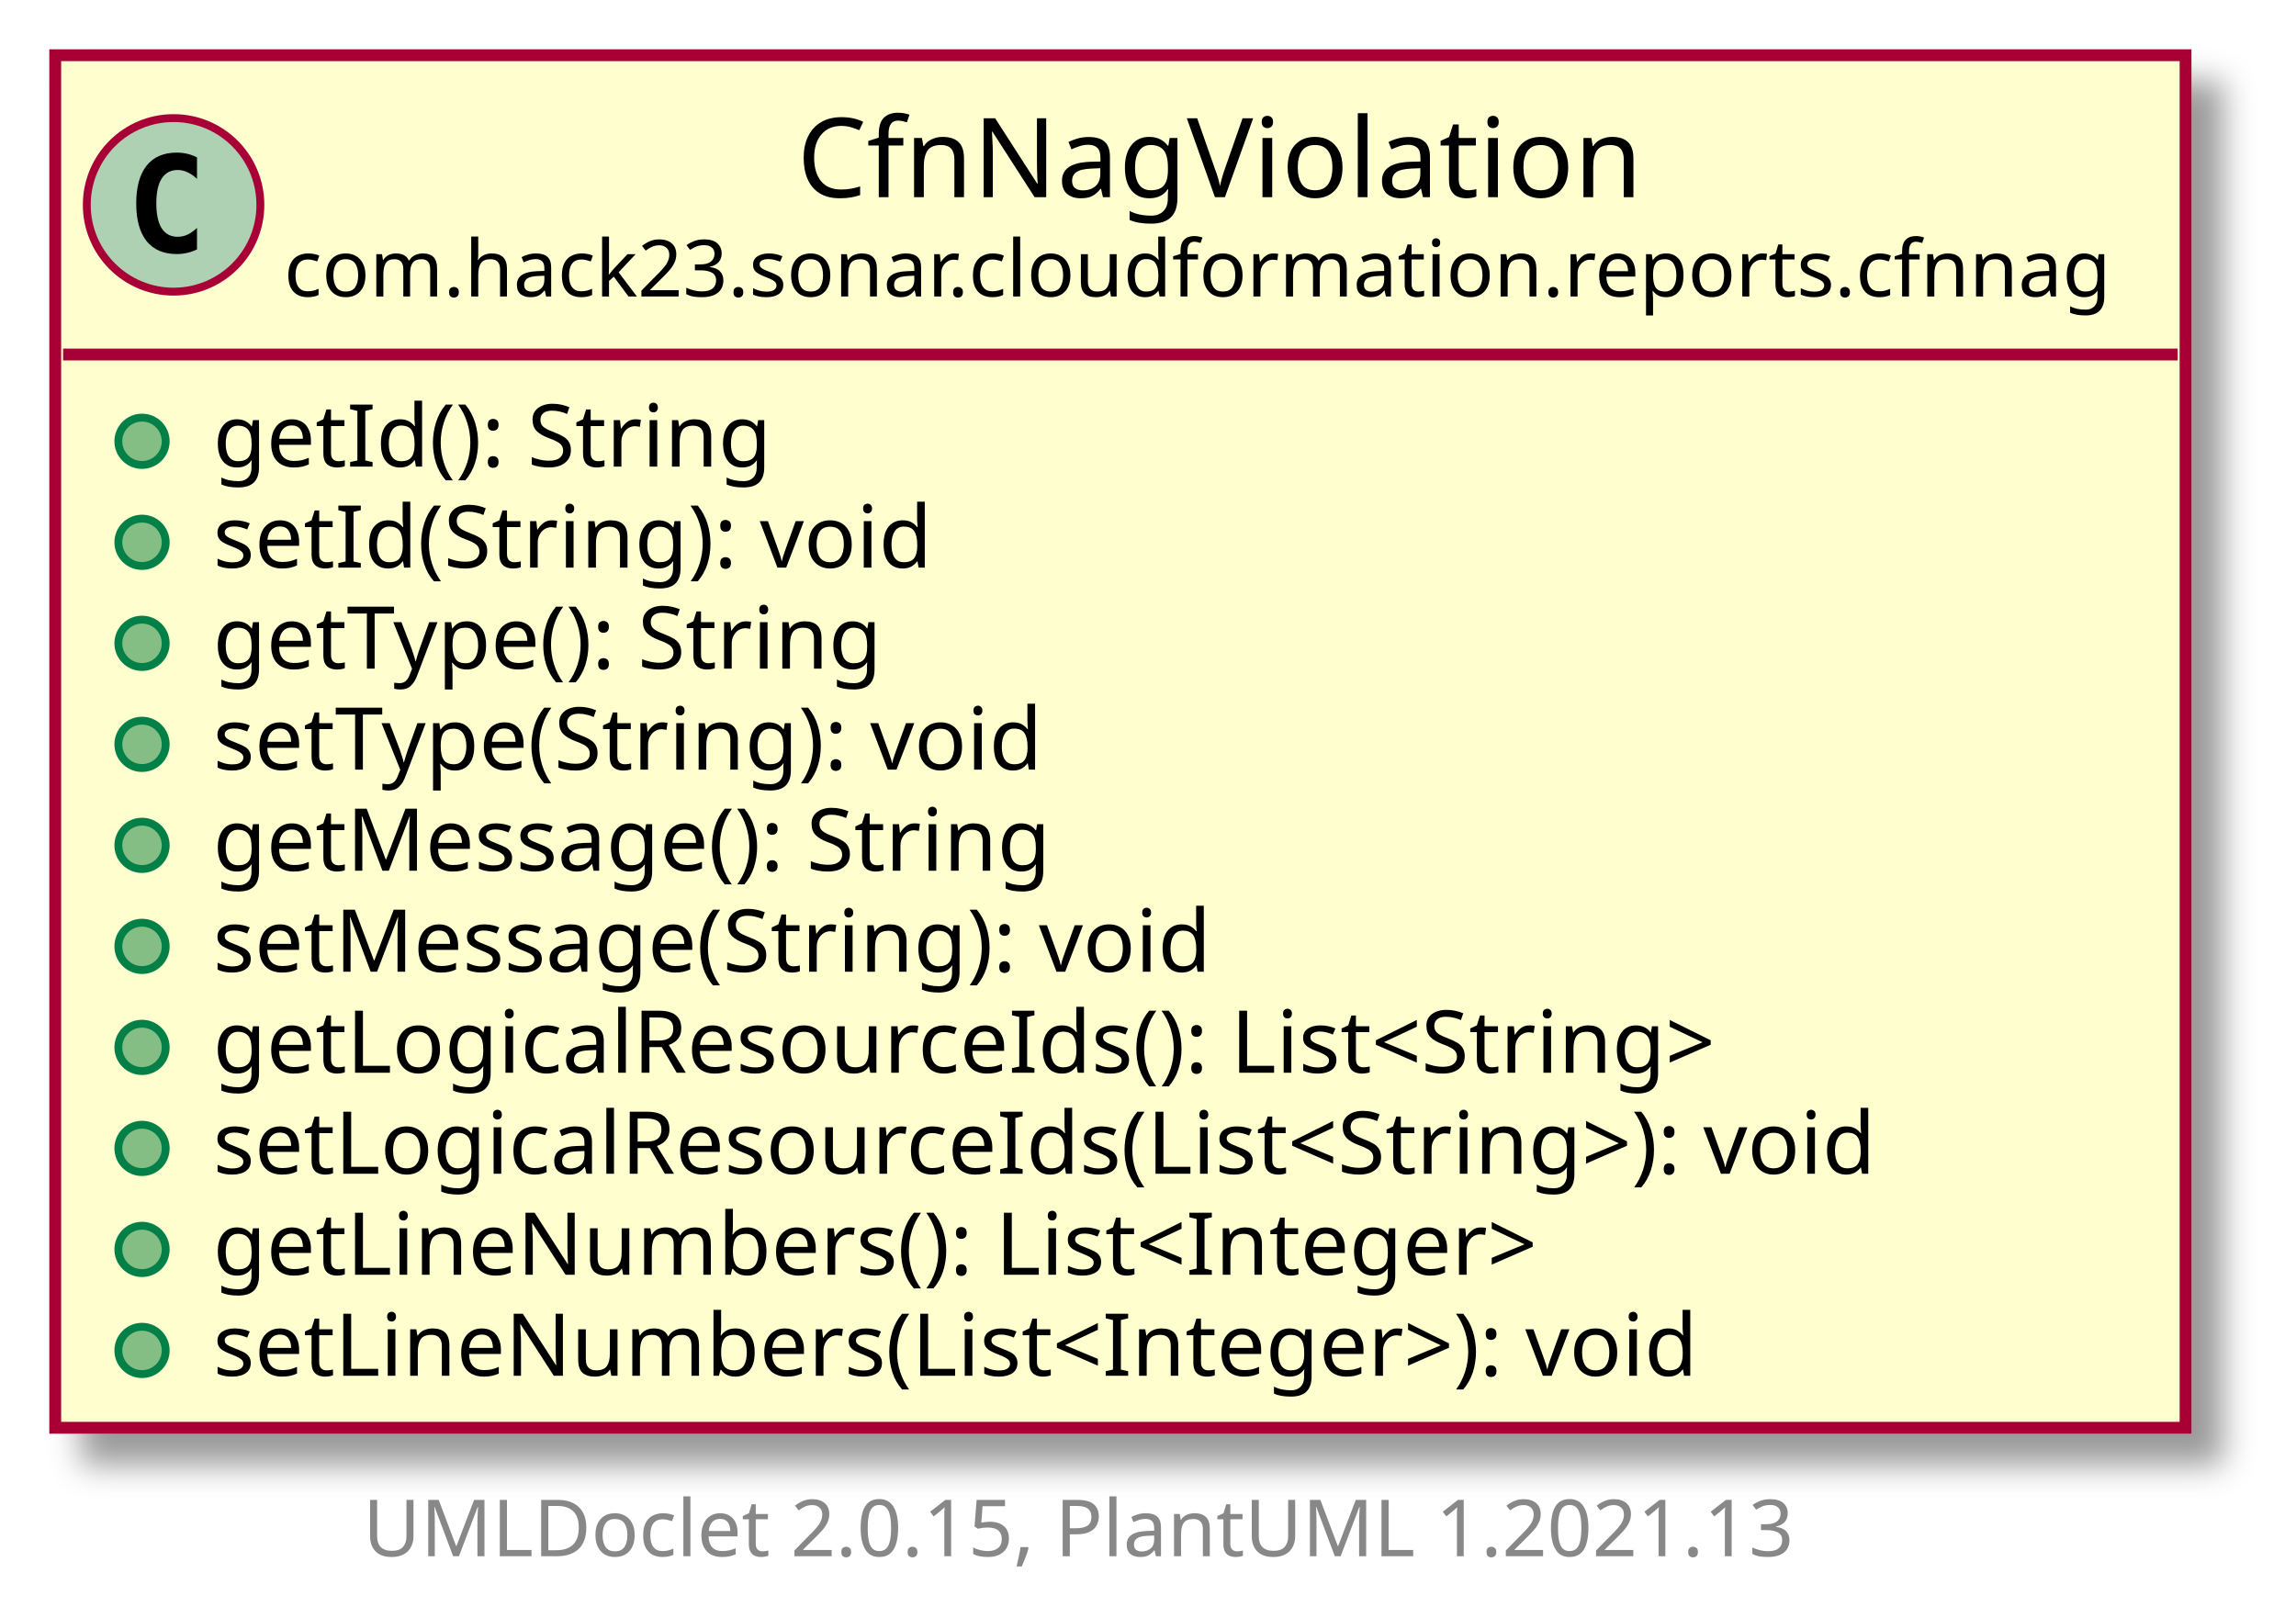
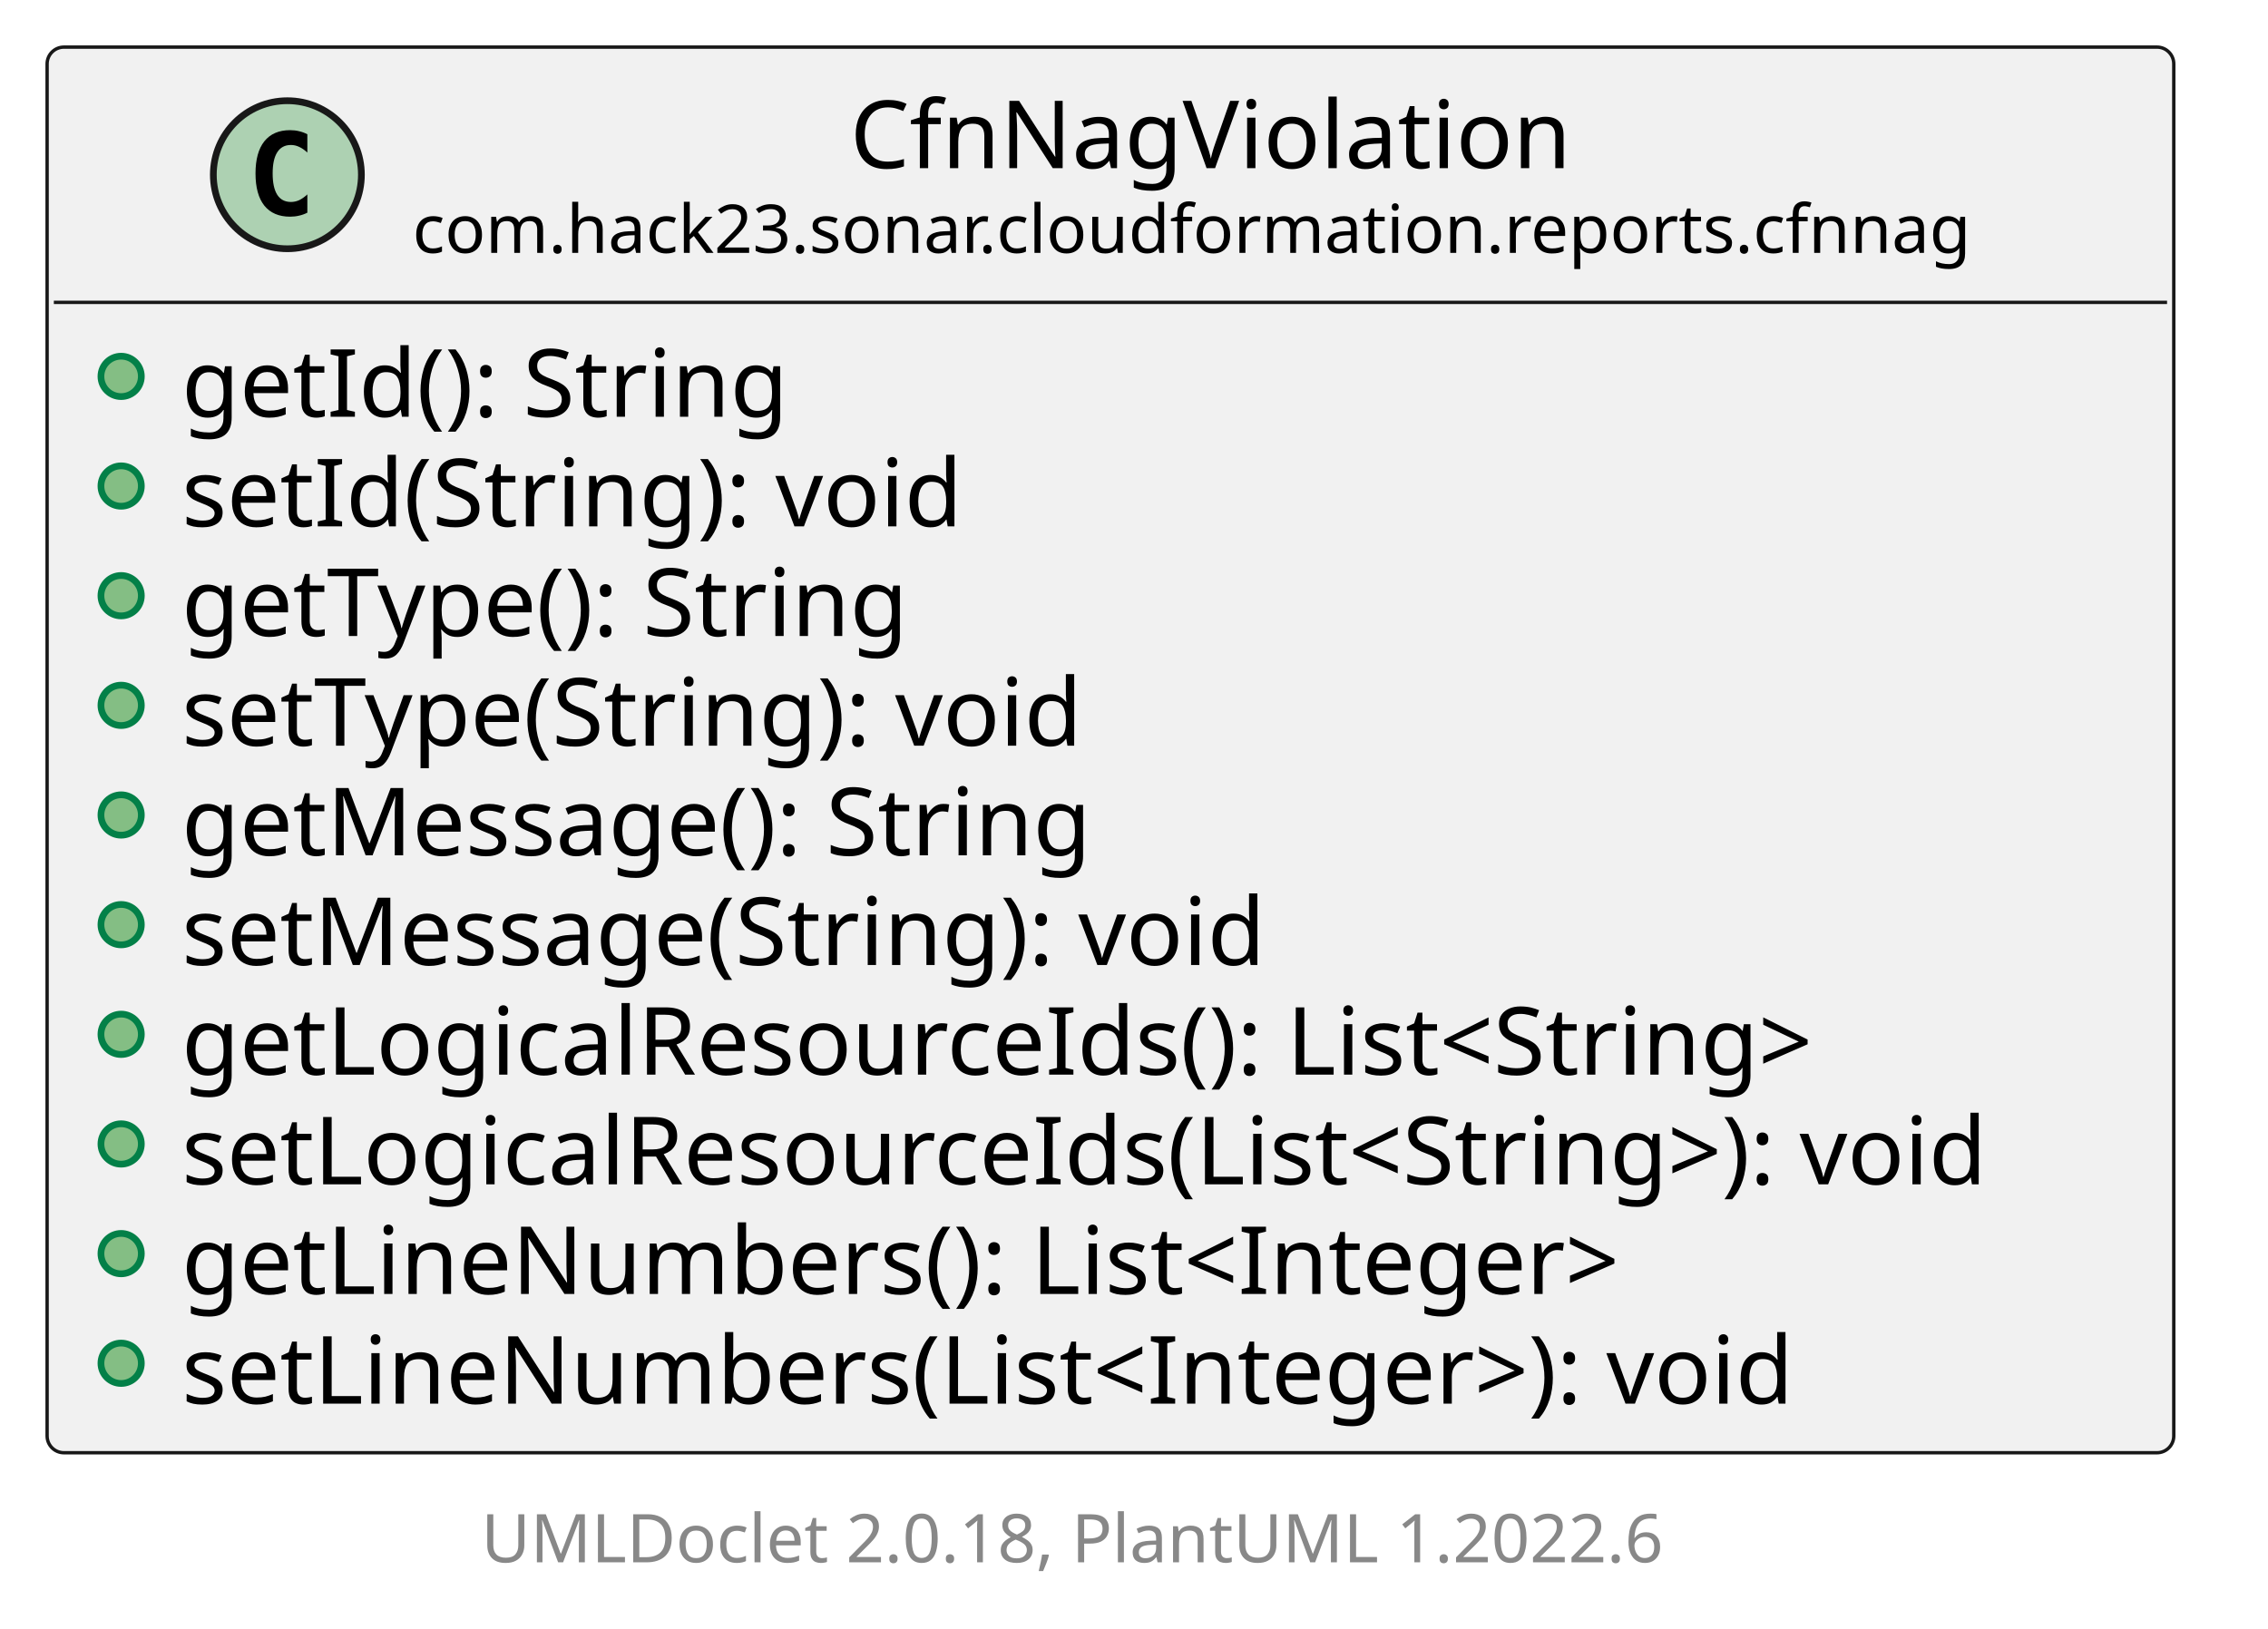
- <svg xmlns="http://www.w3.org/2000/svg" xmlns:xlink="http://www.w3.org/1999/xlink" contentScriptType="application/ecmascript" contentStyleType="text/css" height="205px" preserveAspectRatio="none" style="width:291px;height:205px;background:#FFFFFF;" version="1.1" viewBox="0 0 291 205" width="291px" zoomAndPan="magnify">
-   <defs>
-     <filter height="300%" id="f1vt0bxbzr53fg" width="300%" x="-1" y="-1">
-       <feGaussianBlur result="blurOut" stdDeviation="2.0" />
-       <feColorMatrix in="blurOut" result="blurOut2" type="matrix" values="0 0 0 0 0 0 0 0 0 0 0 0 0 0 0 0 0 0 .4 0" />
-       <feOffset dx="4.0" dy="4.0" in="blurOut2" result="blurOut3" />
-       <feBlend in="SourceGraphic" in2="blurOut3" mode="normal" />
-     </filter>
-   </defs>
+ <svg xmlns="http://www.w3.org/2000/svg" xmlns:xlink="http://www.w3.org/1999/xlink" contentStyleType="text/css" height="242px" preserveAspectRatio="none" style="width:337px;height:242px;background:#FFFFFF;" version="1.1" viewBox="0 0 337 242" width="337px" zoomAndPan="magnify">
+   <defs />
  <g>
    <a href="CfnNagViolation.html" target="_top" title="CfnNagViolation.html" xlink:actuate="onRequest" xlink:href="CfnNagViolation.html" xlink:show="new" xlink:title="CfnNagViolation.html" xlink:type="simple">
-       <rect codeLine="5" fill="#FEFECE" filter="url(#f1vt0bxbzr53fg)" height="173.984" id="com.hack23.sonar.cloudformation.reports.cfnnag.CfnNagViolation" style="stroke:#A80036;stroke-width:1.5;" width="270" x="7" y="7" />
-       <ellipse cx="22" cy="25.969" fill="#ADD1B2" rx="11" ry="11" style="stroke:#A80036;stroke-width:1.0;" />
-       <path d="M24.969,31.609 Q24.391,31.906 23.75,32.047 Q23.109,32.203 22.406,32.203 Q19.906,32.203 18.578,30.562 Q17.266,28.906 17.266,25.781 Q17.266,22.656 18.578,21 Q19.906,19.344 22.406,19.344 Q23.109,19.344 23.75,19.5 Q24.406,19.656 24.969,19.953 L24.969,22.672 Q24.344,22.094 23.75,21.828 Q23.156,21.547 22.531,21.547 Q21.188,21.547 20.5,22.625 Q19.812,23.688 19.812,25.781 Q19.812,27.875 20.5,28.953 Q21.188,30.016 22.531,30.016 Q23.156,30.016 23.75,29.75 Q24.344,29.469 24.969,28.891 L24.969,31.609 Z " fill="#000000" />
-       <text fill="#000000" font-family="sans-serif" font-size="14" lengthAdjust="spacing" textLength="108" x="101" y="24.995">CfnNagViolation</text>
-       <text fill="#000000" font-family="sans-serif" font-size="10" lengthAdjust="spacing" textLength="238" x="36" y="37.579">com.hack23.sonar.cloudformation.reports.cfnnag</text>
-       <line style="stroke:#A80036;stroke-width:1.5;" x1="8" x2="276" y1="44.938" y2="44.938" />
-       <ellipse cx="18" cy="55.938" fill="#84BE84" rx="3" ry="3" style="stroke:#038048;stroke-width:1.0;" />
-       <text fill="#000000" font-family="sans-serif" font-size="11" lengthAdjust="spacing" textLength="78" x="27" y="59.148">getId(): String</text>
-       <ellipse cx="18" cy="68.742" fill="#84BE84" rx="3" ry="3" style="stroke:#038048;stroke-width:1.0;" />
-       <text fill="#000000" font-family="sans-serif" font-size="11" lengthAdjust="spacing" textLength="101" x="27" y="71.953">setId(String): void</text>
-       <ellipse cx="18" cy="81.547" fill="#84BE84" rx="3" ry="3" style="stroke:#038048;stroke-width:1.0;" />
-       <text fill="#000000" font-family="sans-serif" font-size="11" lengthAdjust="spacing" textLength="95" x="27" y="84.757">getType(): String</text>
-       <ellipse cx="18" cy="94.352" fill="#84BE84" rx="3" ry="3" style="stroke:#038048;stroke-width:1.0;" />
-       <text fill="#000000" font-family="sans-serif" font-size="11" lengthAdjust="spacing" textLength="118" x="27" y="97.562">setType(String): void</text>
-       <ellipse cx="18" cy="107.156" fill="#84BE84" rx="3" ry="3" style="stroke:#038048;stroke-width:1.0;" />
-       <text fill="#000000" font-family="sans-serif" font-size="11" lengthAdjust="spacing" textLength="119" x="27" y="110.367">getMessage(): String</text>
-       <ellipse cx="18" cy="119.961" fill="#84BE84" rx="3" ry="3" style="stroke:#038048;stroke-width:1.0;" />
-       <text fill="#000000" font-family="sans-serif" font-size="11" lengthAdjust="spacing" textLength="142" x="27" y="123.171">setMessage(String): void</text>
-       <ellipse cx="18" cy="132.766" fill="#84BE84" rx="3" ry="3" style="stroke:#038048;stroke-width:1.0;" />
-       <text fill="#000000" font-family="sans-serif" font-size="11" lengthAdjust="spacing" textLength="215" x="27" y="135.976">getLogicalResourceIds(): List&lt;String&gt;</text>
-       <ellipse cx="18" cy="145.57" fill="#84BE84" rx="3" ry="3" style="stroke:#038048;stroke-width:1.0;" />
-       <text fill="#000000" font-family="sans-serif" font-size="11" lengthAdjust="spacing" textLength="238" x="27" y="148.781">setLogicalResourceIds(List&lt;String&gt;): void</text>
-       <ellipse cx="18" cy="158.375" fill="#84BE84" rx="3" ry="3" style="stroke:#038048;stroke-width:1.0;" />
-       <text fill="#000000" font-family="sans-serif" font-size="11" lengthAdjust="spacing" textLength="187" x="27" y="161.585">getLineNumbers(): List&lt;Integer&gt;</text>
-       <ellipse cx="18" cy="171.18" fill="#84BE84" rx="3" ry="3" style="stroke:#038048;stroke-width:1.0;" />
-       <text fill="#000000" font-family="sans-serif" font-size="11" lengthAdjust="spacing" textLength="210" x="27" y="174.39">setLineNumbers(List&lt;Integer&gt;): void</text>
+       <g id="elem_com.hack23.sonar.cloudformation.reports.cfnnag.CfnNagViolation">
+         <rect codeLine="5" fill="#F1F1F1" height="208.906" id="com.hack23.sonar.cloudformation.reports.cfnnag.CfnNagViolation" rx="2.5" ry="2.5" style="stroke:#181818;stroke-width:0.5;" width="316" x="7" y="7" />
+         <ellipse cx="42.7" cy="25.969" fill="#ADD1B2" rx="11" ry="11" style="stroke:#181818;stroke-width:1.0;" />
+         <path d="M45.669,31.609 Q45.091,31.906 44.45,32.047 Q43.809,32.203 43.106,32.203 Q40.606,32.203 39.278,30.562 Q37.966,28.906 37.966,25.781 Q37.966,22.656 39.278,21 Q40.606,19.344 43.106,19.344 Q43.809,19.344 44.45,19.5 Q45.106,19.656 45.669,19.953 L45.669,22.672 Q45.044,22.094 44.45,21.828 Q43.856,21.547 43.231,21.547 Q41.888,21.547 41.2,22.625 Q40.513,23.688 40.513,25.781 Q40.513,27.875 41.2,28.953 Q41.888,30.016 43.231,30.016 Q43.856,30.016 44.45,29.75 Q45.044,29.469 45.669,28.891 L45.669,31.609 Z " fill="#000000" />
+         <text fill="#000000" font-family="sans-serif" font-size="14" lengthAdjust="spacing" textLength="108" x="126.3" y="24.995">CfnNagViolation</text>
+         <text fill="#000000" font-family="sans-serif" font-size="10" lengthAdjust="spacing" textLength="238" x="61.3" y="37.579">com.hack23.sonar.cloudformation.reports.cfnnag</text>
+         <line style="stroke:#181818;stroke-width:0.5;" x1="8" x2="322" y1="44.938" y2="44.938" />
+         <ellipse cx="18" cy="55.938" fill="#84BE84" rx="3" ry="3" style="stroke:#038048;stroke-width:1.0;" />
+         <text fill="#000000" font-family="sans-serif" font-size="14" lengthAdjust="spacing" textLength="94" x="27" y="61.933">getId(): String</text>
+         <ellipse cx="18" cy="72.234" fill="#84BE84" rx="3" ry="3" style="stroke:#038048;stroke-width:1.0;" />
+         <text fill="#000000" font-family="sans-serif" font-size="14" lengthAdjust="spacing" textLength="121" x="27" y="78.23">setId(String): void</text>
+         <ellipse cx="18" cy="88.531" fill="#84BE84" rx="3" ry="3" style="stroke:#038048;stroke-width:1.0;" />
+         <text fill="#000000" font-family="sans-serif" font-size="14" lengthAdjust="spacing" textLength="116" x="27" y="94.526">getType(): String</text>
+         <ellipse cx="18" cy="104.828" fill="#84BE84" rx="3" ry="3" style="stroke:#038048;stroke-width:1.0;" />
+         <text fill="#000000" font-family="sans-serif" font-size="14" lengthAdjust="spacing" textLength="143" x="27" y="110.823">setType(String): void</text>
+         <ellipse cx="18" cy="121.125" fill="#84BE84" rx="3" ry="3" style="stroke:#038048;stroke-width:1.0;" />
+         <text fill="#000000" font-family="sans-serif" font-size="14" lengthAdjust="spacing" textLength="145" x="27" y="127.12">getMessage(): String</text>
+         <ellipse cx="18" cy="137.422" fill="#84BE84" rx="3" ry="3" style="stroke:#038048;stroke-width:1.0;" />
+         <text fill="#000000" font-family="sans-serif" font-size="14" lengthAdjust="spacing" textLength="172" x="27" y="143.417">setMessage(String): void</text>
+         <ellipse cx="18" cy="153.719" fill="#84BE84" rx="3" ry="3" style="stroke:#038048;stroke-width:1.0;" />
+         <text fill="#000000" font-family="sans-serif" font-size="14" lengthAdjust="spacing" textLength="263" x="27" y="159.714">getLogicalResourceIds(): List&lt;String&gt;</text>
+         <ellipse cx="18" cy="170.016" fill="#84BE84" rx="3" ry="3" style="stroke:#038048;stroke-width:1.0;" />
+         <text fill="#000000" font-family="sans-serif" font-size="14" lengthAdjust="spacing" textLength="290" x="27" y="176.011">setLogicalResourceIds(List&lt;String&gt;): void</text>
+         <ellipse cx="18" cy="186.312" fill="#84BE84" rx="3" ry="3" style="stroke:#038048;stroke-width:1.0;" />
+         <text fill="#000000" font-family="sans-serif" font-size="14" lengthAdjust="spacing" textLength="229" x="27" y="192.308">getLineNumbers(): List&lt;Integer&gt;</text>
+         <ellipse cx="18" cy="202.609" fill="#84BE84" rx="3" ry="3" style="stroke:#038048;stroke-width:1.0;" />
+         <text fill="#000000" font-family="sans-serif" font-size="14" lengthAdjust="spacing" textLength="256" x="27" y="208.605">setLineNumbers(List&lt;Integer&gt;): void</text>
+       </g>
    </a>
-     <text fill="#888888" font-family="sans-serif" font-size="10" lengthAdjust="spacing" textLength="192" x="46" y="197.267">UMLDoclet 2.0.15, PlantUML 1.2021.13</text>
+     <rect height="11.641" style="stroke:#00000000;stroke-width:1.0;fill:none;" width="186" x="71.5" y="222.906" />
+     <text fill="#888888" font-family="sans-serif" font-size="10" lengthAdjust="spacing" textLength="186" x="71.5" y="232.189">UMLDoclet 2.0.18, PlantUML 1.2022.6</text>
  </g>
</svg>
